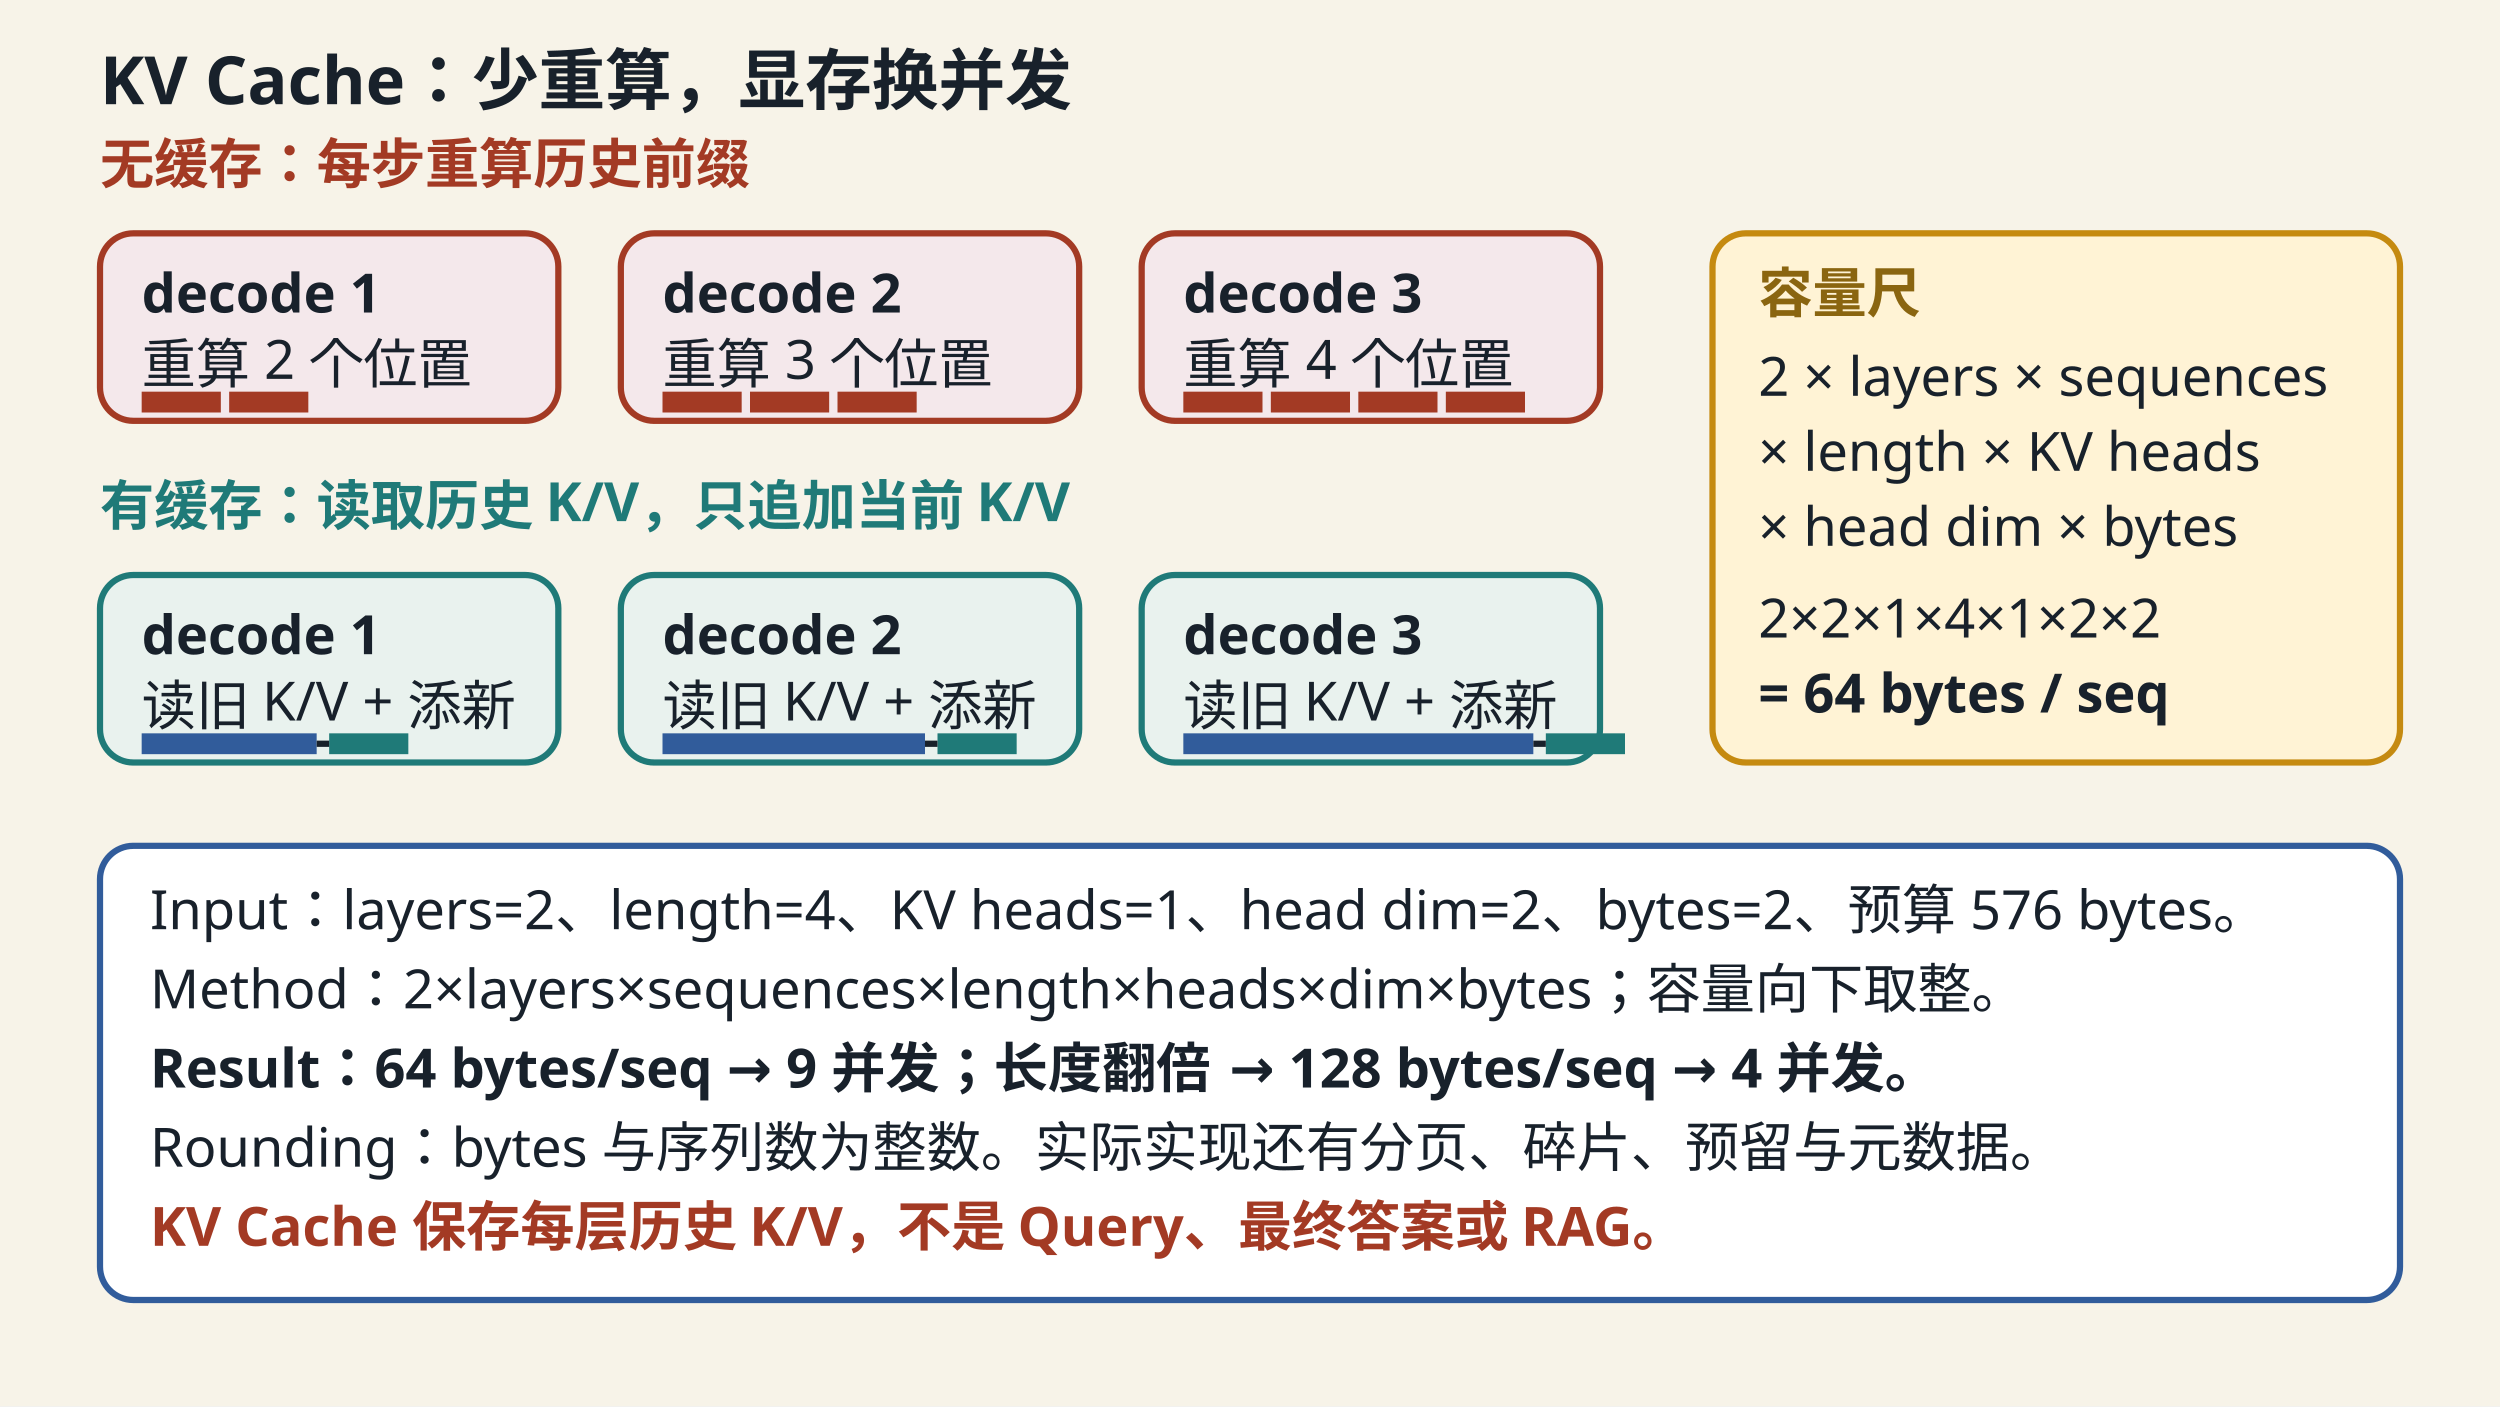
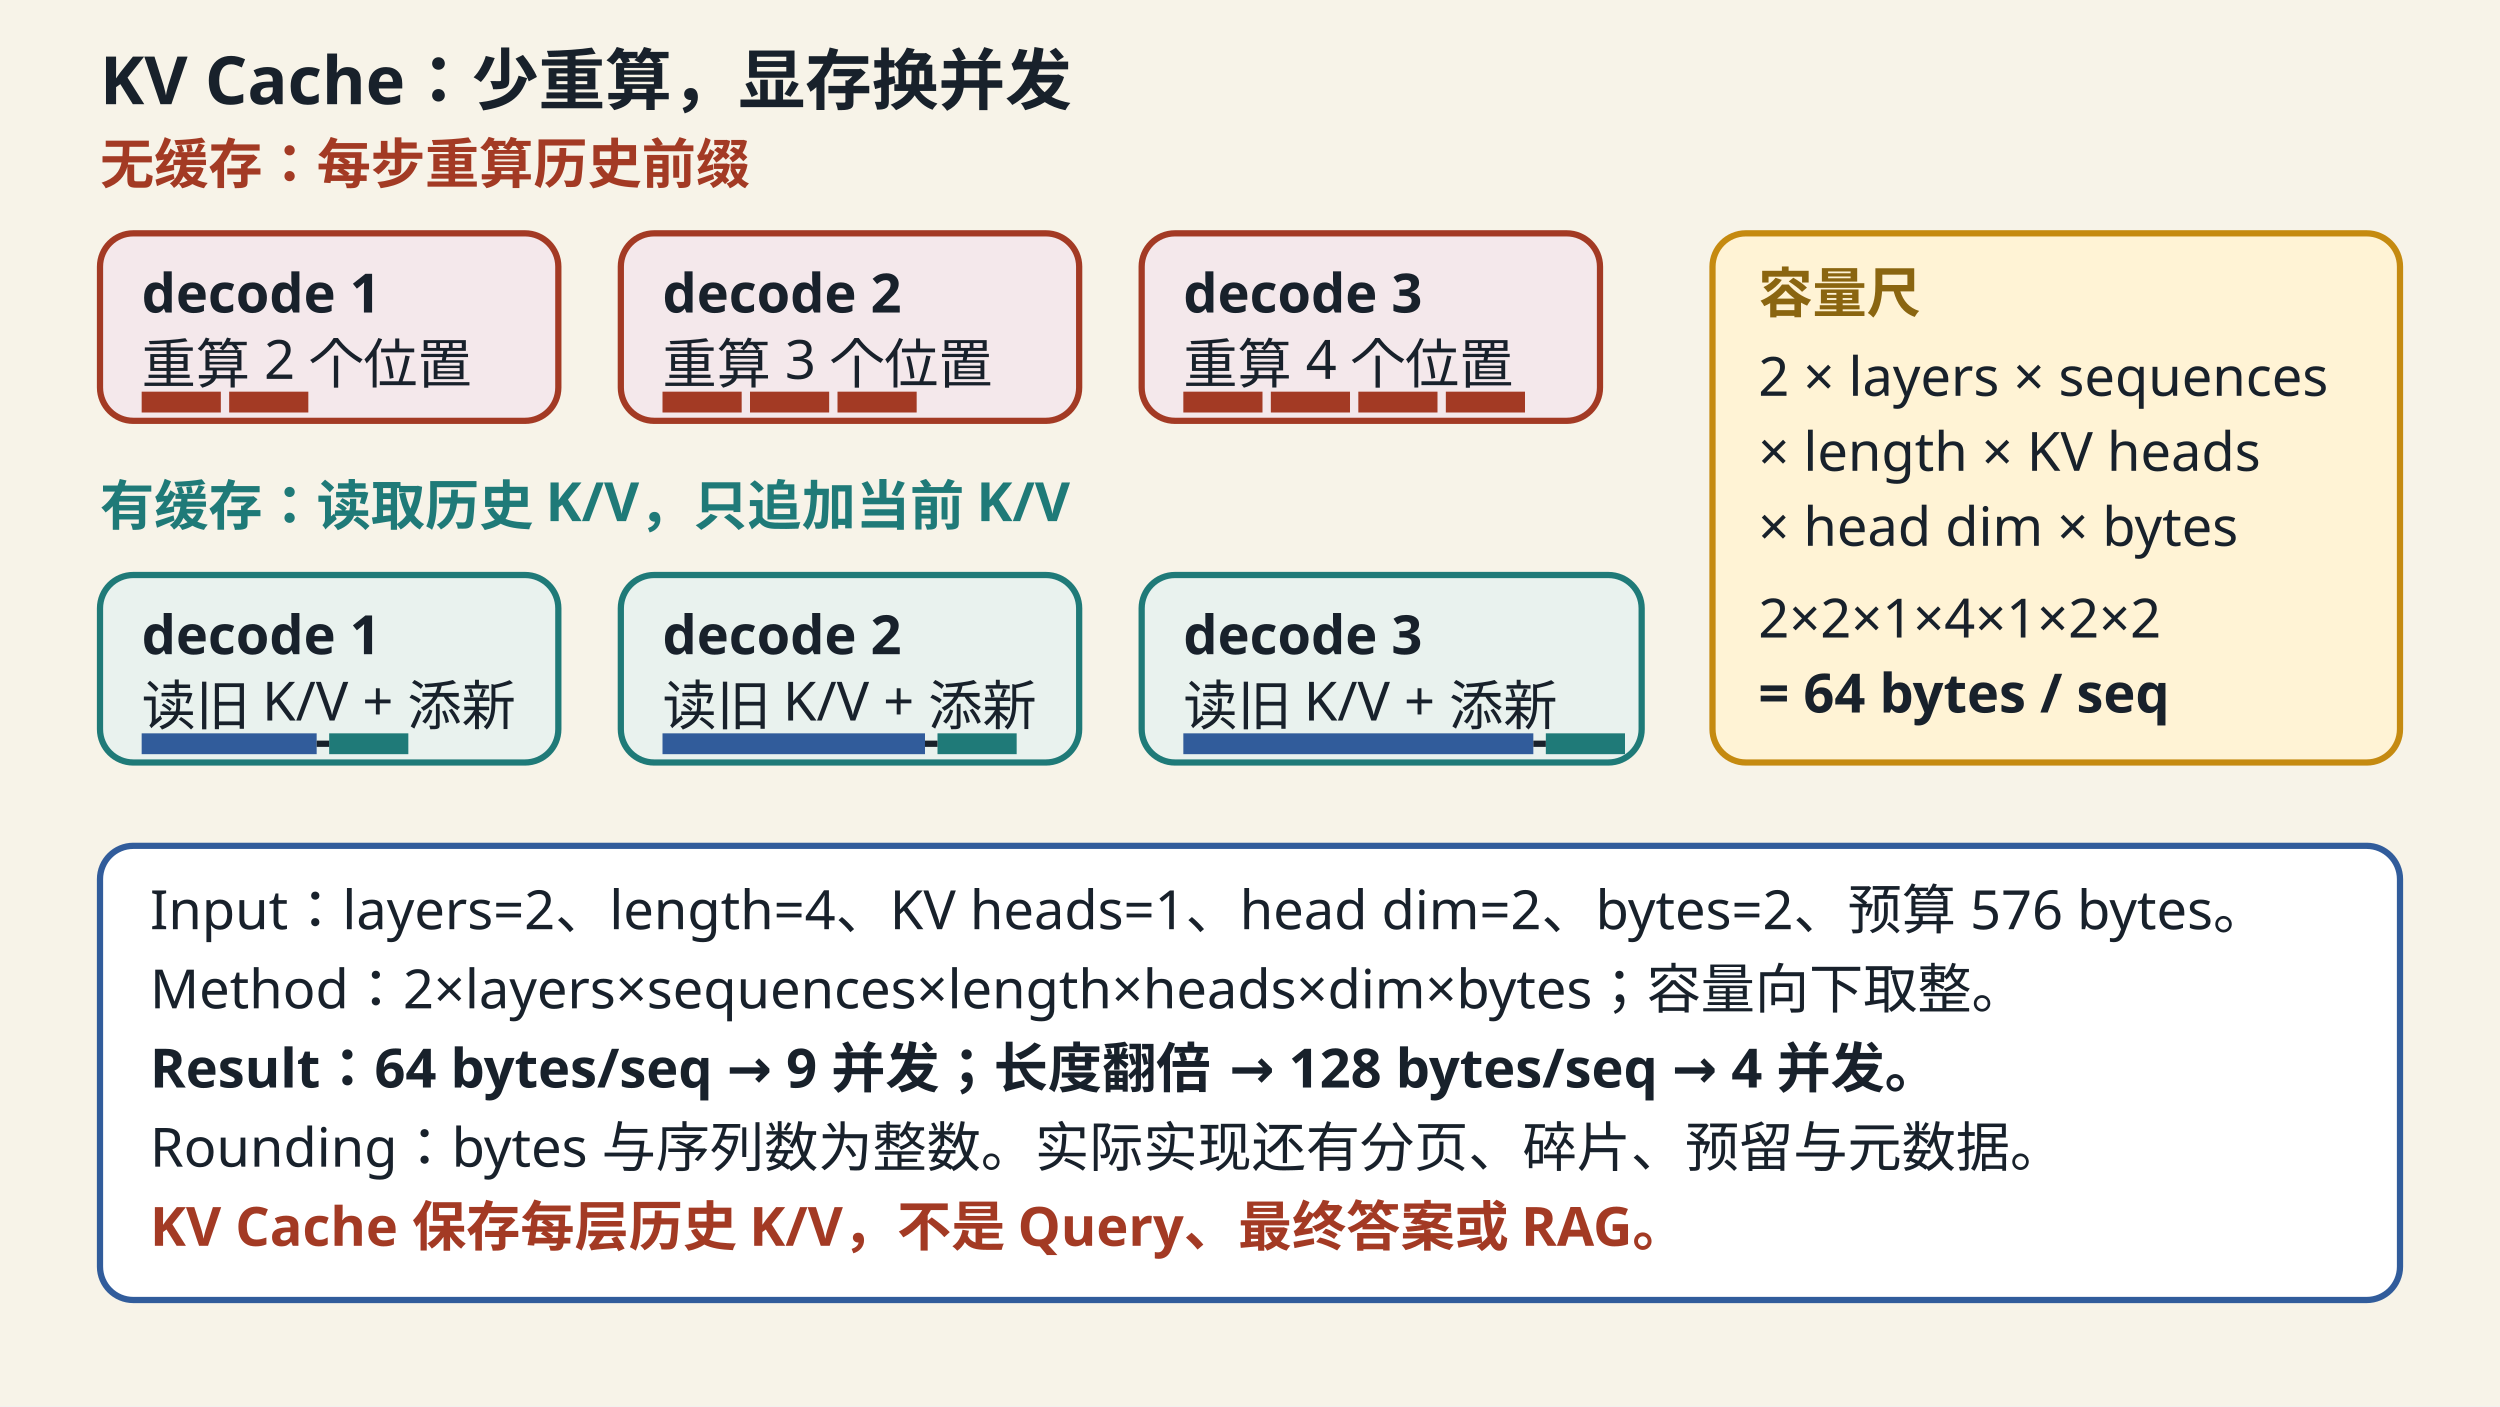
<svg xmlns="http://www.w3.org/2000/svg" width="1200" height="675" viewBox="0 0 1200 675" role="img" aria-labelledby="kv-title kv-desc">
  <defs>
    <marker id="arrow" markerWidth="9" markerHeight="9" refX="8" refY="4.5" orient="auto">
      <path d="M0 0 L9 4.5 L0 9 Z" fill="#18212B" />
    </marker>
    <pattern id="hatch" width="10" height="10" patternUnits="userSpaceOnUse" patternTransform="rotate(45)">
      <line x1="0" y1="0" x2="0" y2="10" stroke="#A33A24" stroke-width="3" />
    </pattern>
  </defs>
  <rect x="0" y="0" width="1200" height="675" fill="#F7F3E8" />
  <text x="48" y="50" font-family="Trebuchet MS" font-size="32" font-weight="700" fill="#18212B">KV Cache：少重算，显存换并发</text>
  <text x="48" y="88" font-family="Trebuchet MS" font-size="26" font-weight="700" fill="#A33A24">无缓存：每步重算历史前缀</text>
  <text x="48" y="252" font-family="Trebuchet MS" font-size="26" font-weight="700" fill="#1F7A78">有缓存：读取历史 K/V，只追加当前 K/V</text>
-   <rect x="48" y="112" width="220" height="90" rx="16" fill="#F4E8EB" stroke="#A33A24" stroke-width="3" />
+   <rect x="48" y="112" width="220" height="90" rx="16" fill="#F4E8EB" stroke="#A33A24" stroke-width="3" data-region="kv-recompute-stage" data-step="1" />
  <text x="68" y="150" font-family="Trebuchet MS" font-size="26" font-weight="700" fill="#18212B">decode 1</text>
  <text x="68" y="184" font-family="Trebuchet MS" font-size="26" font-weight="400" fill="#18212B">重算 2 个位置</text>
  <rect data-region="kv-recompute-block" data-step="1" data-index="0" x="68" y="188" width="38" height="10" fill="#A33A24" />
  <rect data-region="kv-recompute-block" data-step="1" data-index="1" x="110" y="188" width="38" height="10" fill="#A33A24" />
-   <rect x="298" y="112" width="220" height="90" rx="16" fill="#F4E8EB" stroke="#A33A24" stroke-width="3" />
+   <rect x="298" y="112" width="220" height="90" rx="16" fill="#F4E8EB" stroke="#A33A24" stroke-width="3" data-region="kv-recompute-stage" data-step="2" />
  <text x="318" y="150" font-family="Trebuchet MS" font-size="26" font-weight="700" fill="#18212B">decode 2</text>
  <text x="318" y="184" font-family="Trebuchet MS" font-size="26" font-weight="400" fill="#18212B">重算 3 个位置</text>
  <rect data-region="kv-recompute-block" data-step="2" data-index="0" x="318" y="188" width="38" height="10" fill="#A33A24" />
  <rect data-region="kv-recompute-block" data-step="2" data-index="1" x="360" y="188" width="38" height="10" fill="#A33A24" />
  <rect data-region="kv-recompute-block" data-step="2" data-index="2" x="402" y="188" width="38" height="10" fill="#A33A24" />
-   <rect x="548" y="112" width="220" height="90" rx="16" fill="#F4E8EB" stroke="#A33A24" stroke-width="3" />
+   <rect x="548" y="112" width="220" height="90" rx="16" fill="#F4E8EB" stroke="#A33A24" stroke-width="3" data-region="kv-recompute-stage" data-step="3" />
  <text x="568" y="150" font-family="Trebuchet MS" font-size="26" font-weight="700" fill="#18212B">decode 3</text>
  <text x="568" y="184" font-family="Trebuchet MS" font-size="26" font-weight="400" fill="#18212B">重算 4 个位置</text>
  <rect data-region="kv-recompute-block" data-step="3" data-index="0" x="568" y="188" width="38" height="10" fill="#A33A24" />
  <rect data-region="kv-recompute-block" data-step="3" data-index="1" x="610" y="188" width="38" height="10" fill="#A33A24" />
  <rect data-region="kv-recompute-block" data-step="3" data-index="2" x="652" y="188" width="38" height="10" fill="#A33A24" />
  <rect data-region="kv-recompute-block" data-step="3" data-index="3" x="694" y="188" width="38" height="10" fill="#A33A24" />
-   <rect x="48" y="276" width="220" height="90" rx="16" fill="#E9F2EE" stroke="#1F7A78" stroke-width="3" data-region="kv-cache-read" data-index="0" />
+   <rect x="48" y="276" width="220" height="90" rx="16" fill="#E9F2EE" stroke="#1F7A78" stroke-width="3" data-region="kv-cache-read" data-index="0" data-step="1" />
  <text x="68" y="314" font-family="Trebuchet MS" font-size="26" font-weight="700" fill="#18212B">decode 1</text>
  <text x="68" y="348" font-family="Trebuchet MS" font-size="26" font-weight="400" fill="#18212B">读旧 K/V + 添新</text>
  <rect data-region="kv-prefill-history" data-step="1" data-count="2" x="68" y="352" width="84" height="10" fill="#315C9B" />
  <rect data-region="kv-append-block" data-step="1" data-count="1" x="158" y="352" width="38" height="10" fill="#1F7A78" />
  <path data-region="kv-edge" data-edge="read-append-1" data-from="history-1" data-to="append-1" d="M152 357 H158" stroke="#18212B" stroke-width="3" />
-   <rect x="298" y="276" width="220" height="90" rx="16" fill="#E9F2EE" stroke="#1F7A78" stroke-width="3" data-region="kv-cache-read" data-index="1" />
+   <rect x="298" y="276" width="220" height="90" rx="16" fill="#E9F2EE" stroke="#1F7A78" stroke-width="3" data-region="kv-cache-read" data-index="1" data-step="2" />
  <text x="318" y="314" font-family="Trebuchet MS" font-size="26" font-weight="700" fill="#18212B">decode 2</text>
  <text x="318" y="348" font-family="Trebuchet MS" font-size="26" font-weight="400" fill="#18212B">读旧 K/V + 添新</text>
  <rect data-region="kv-prefill-history" data-step="2" data-count="3" x="318" y="352" width="126" height="10" fill="#315C9B" />
  <rect data-region="kv-append-block" data-step="2" data-count="1" x="450" y="352" width="38" height="10" fill="#1F7A78" />
  <path data-region="kv-edge" data-edge="read-append-2" data-from="history-2" data-to="append-2" d="M444 357 H450" stroke="#18212B" stroke-width="3" />
-   <rect x="548" y="276" width="220" height="90" rx="16" fill="#E9F2EE" stroke="#1F7A78" stroke-width="3" data-region="kv-cache-read" data-index="2" />
+   <rect x="548" y="276" width="240" height="90" rx="16" fill="#E9F2EE" stroke="#1F7A78" stroke-width="3" data-region="kv-cache-read" data-index="2" data-step="3" />
  <text x="568" y="314" font-family="Trebuchet MS" font-size="26" font-weight="700" fill="#18212B">decode 3</text>
  <text x="568" y="348" font-family="Trebuchet MS" font-size="26" font-weight="400" fill="#18212B">读旧 K/V + 添新</text>
  <rect data-region="kv-prefill-history" data-step="3" data-count="4" x="568" y="352" width="168" height="10" fill="#315C9B" />
  <rect data-region="kv-append-block" data-step="3" data-count="1" x="742" y="352" width="38" height="10" fill="#1F7A78" />
  <path data-region="kv-edge" data-edge="read-append-3" data-from="history-3" data-to="append-3" d="M736 357 H742" stroke="#18212B" stroke-width="3" />
  <rect x="822" y="112" width="330" height="254" rx="16" fill="#FFF3D5" stroke="#C58A10" stroke-width="3" />
  <text x="844" y="150" font-family="Trebuchet MS" font-size="26" font-weight="700" fill="#8A6510">容量尺</text>
  <text x="844" y="190" font-family="Trebuchet MS" font-size="26" font-weight="400" fill="#18212B">2 × layers × sequences</text>
  <text x="844" y="226" font-family="Trebuchet MS" font-size="26" font-weight="400" fill="#18212B">× length × KV heads</text>
  <text x="844" y="262" font-family="Trebuchet MS" font-size="26" font-weight="400" fill="#18212B">× head dim × bytes</text>
  <text x="844" y="306" font-family="Trebuchet MS" font-size="26" font-weight="400" fill="#18212B">2×2×1×4×1×2×2</text>
  <text x="844" y="342" font-family="Trebuchet MS" font-size="26" font-weight="700" fill="#18212B">= 64 bytes / seq</text>
  <rect x="48" y="406" width="1104" height="218" rx="16" fill="#FFFFFF" stroke="#315C9B" stroke-width="3" />
  <text x="72" y="446" font-family="Trebuchet MS" font-size="26" font-weight="400" fill="#18212B">Input：layers=2、length=4、KV heads=1、head dim=2、bytes=2、预算 576 bytes。</text>
  <text x="72" y="484" font-family="Trebuchet MS" font-size="26" font-weight="400" fill="#18212B">Method：2×layers×sequences×length×heads×dim×bytes；容量向下取整。</text>
  <text x="72" y="522" font-family="Trebuchet MS" font-size="26" font-weight="700" fill="#18212B">Result：64 bytes/seq → 9 并发；长度翻倍 → 128 bytes/seq → 4 并发。</text>
  <text x="72" y="560" font-family="Trebuchet MS" font-size="26" font-weight="400" fill="#18212B">Rounding：bytes 与序列数为整数。实际实现还有分页、碎片、预留与元数据。</text>
  <text x="72" y="598" font-family="Trebuchet MS" font-size="26" font-weight="700" fill="#A33A24">KV Cache 保存每层历史 K/V，不是 Query、最终答案或 RAG。</text>
  <g data-region="kv-capacity-block" data-kind="bytes-per-sequence" data-value="64" />
  <g data-region="kv-capacity-block" data-kind="concurrency" data-value="9" />
  <g data-region="kv-capacity-block" data-kind="doubled-bytes-per-sequence" data-value="128" />
  <g data-region="kv-capacity-block" data-kind="doubled-concurrency" data-value="4" />
</svg>
